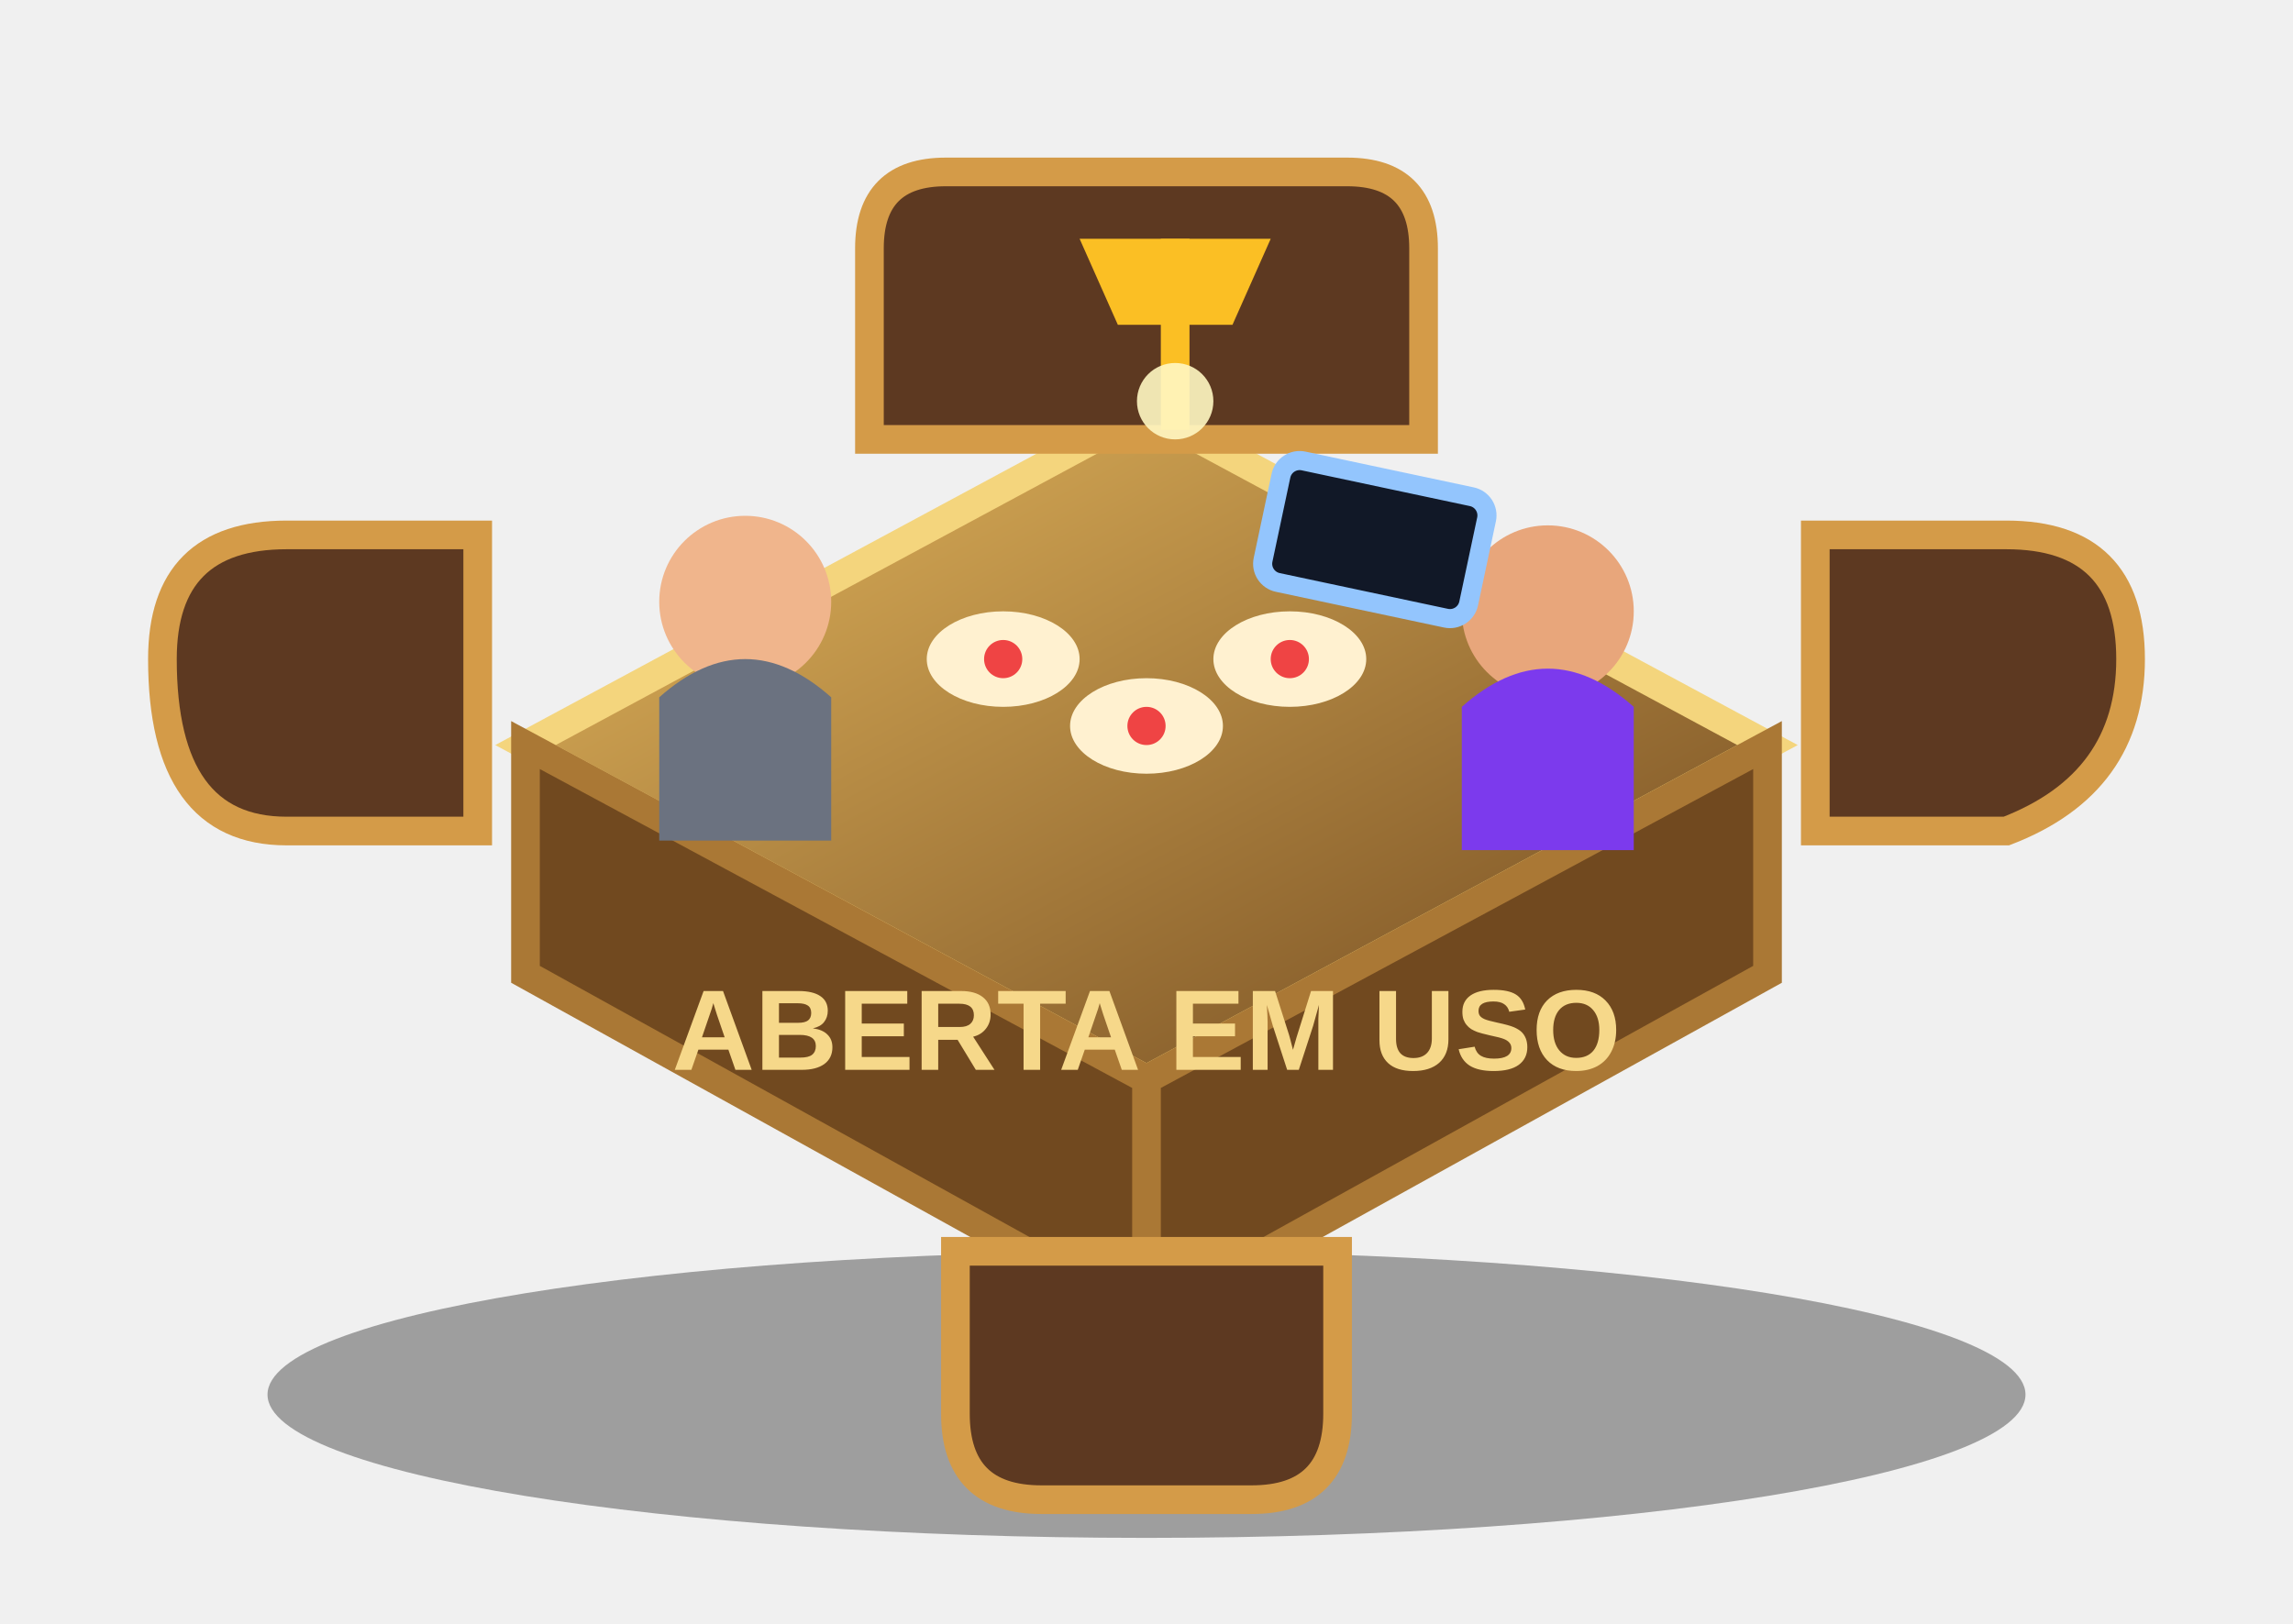
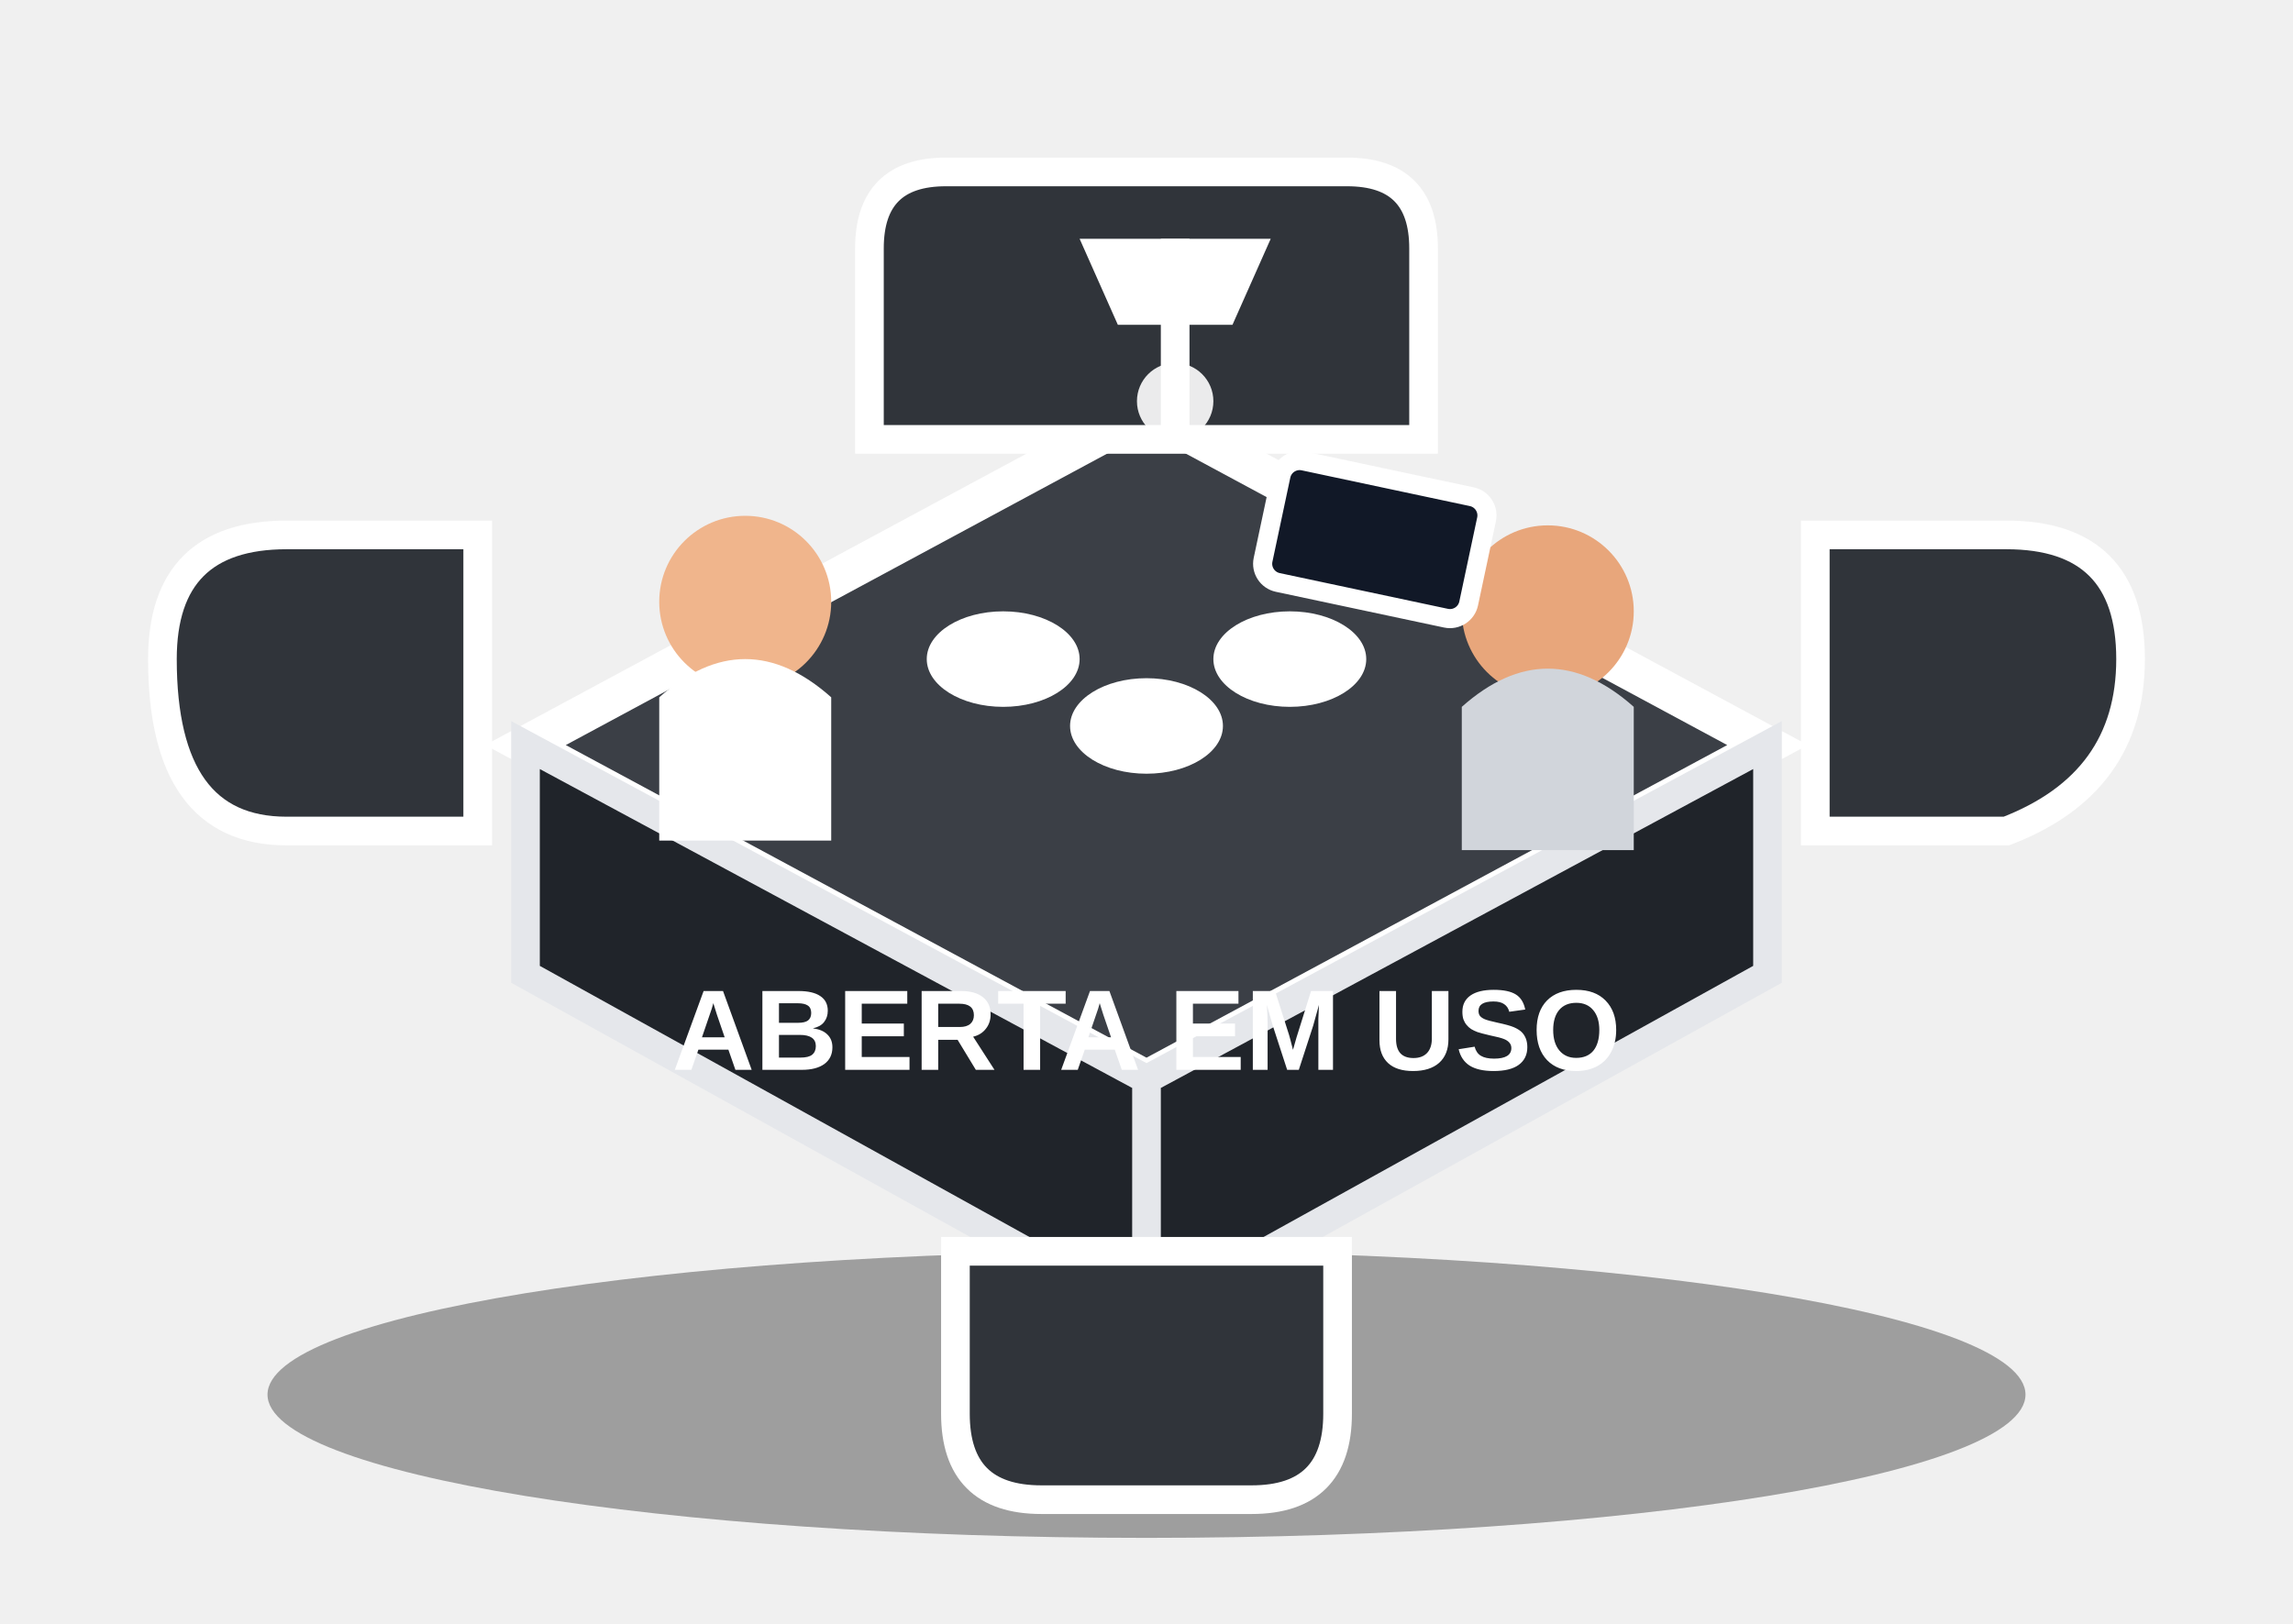
<svg xmlns="http://www.w3.org/2000/svg" viewBox="0 0 240 170">
-   <defs>
-     <linearGradient id="t" x1="0" y1="0" x2="1" y2="1">
-       <stop stop-color="#E6B95E" />
-       <stop offset="1" stop-color="#70481F" />
-     </linearGradient>
-   </defs>
  <ellipse cx="120" cy="146" rx="92" ry="15" fill="#000" opacity=".34" />
-   <path d="M55 78 120 43l65 35-65 35z" fill="url(#t)" stroke="#F4D57D" stroke-width="3" />
-   <path d="M55 78v24l65 36v-25zM185 78v24l-65 36v-25z" fill="#71491F" stroke="#AA7835" stroke-width="3" />
-   <g fill="#5D3921" stroke="#D49B48" stroke-width="3">
+   <path d="M55 78 120 43l65 35-65 35z" fill="#3B3F46" stroke="#FFFFFF" stroke-width="4" />
+   <path d="M55 78v24l65 36v-25zM185 78v24l-65 36v-25z" fill="#20242A" stroke="#E5E7EB" stroke-width="3" />
+   <g fill="#30343A" stroke="#FFFFFF" stroke-width="3">
    <path d="M17 69q0-13 13-13h20v31H30q-13 0-13-18z" />
    <path d="M190 56h20q13 0 13 13t-13 18h-20z" />
    <path d="M99 18h42q8 0 8 8v20H91V26q0-8 8-8z" />
    <path d="M100 131h40v17q0 9-9 9h-22q-9 0-9-9z" />
  </g>
  <circle cx="78" cy="63" r="9" fill="#F0B58C" />
-   <path d="M69 73q9-8 18 0v15H69z" fill="#6B7280" />
+   <path d="M69 73q9-8 18 0v15H69z" fill="#FFFFFF" />
  <circle cx="162" cy="64" r="9" fill="#E8A67B" />
-   <path d="M153 74q9-8 18 0v15h-18z" fill="#7C3AED" />
-   <g fill="#FFF1D0">
+   <path d="M153 74q9-8 18 0v15h-18z" fill="#D1D5DB" />
+   <g fill="#FFFFFF">
    <ellipse cx="105" cy="69" rx="8" ry="5" />
    <ellipse cx="120" cy="76" rx="8" ry="5" />
    <ellipse cx="135" cy="69" rx="8" ry="5" />
  </g>
-   <g fill="#EF4444">
-     <circle cx="105" cy="69" r="2" />
-     <circle cx="120" cy="76" r="2" />
-     <circle cx="135" cy="69" r="2" />
-   </g>
-   <rect x="133" y="50" width="22" height="13" rx="2" fill="#111827" stroke="#93C5FD" stroke-width="2" transform="rotate(12 144 56)" />
-   <path d="M123 25v20" stroke="#FBBF24" stroke-width="3" />
-   <path d="M113 25h20l-4 9h-12z" fill="#FBBF24" />
-   <circle cx="123" cy="42" r="4" fill="#FFF7C2" opacity=".9" />
-   <text x="120" y="112" text-anchor="middle" fill="#F6D88A" font-family="Arial" font-size="12" font-weight="900">ABERTA EM USO</text>
+   <rect x="133" y="50" width="22" height="13" rx="2" fill="#111827" stroke="#FFFFFF" stroke-width="2" transform="rotate(12 144 56)" />
+   <path d="M123 25v20" stroke="#FFFFFF" stroke-width="3" />
+   <path d="M113 25h20l-4 9h-12z" fill="#FFFFFF" />
+   <circle cx="123" cy="42" r="4" fill="#FFFFFF" opacity=".9" />
+   <text x="120" y="112" text-anchor="middle" fill="#FFFFFF" font-family="Arial" font-size="12" font-weight="900">ABERTA EM USO</text>
</svg>
